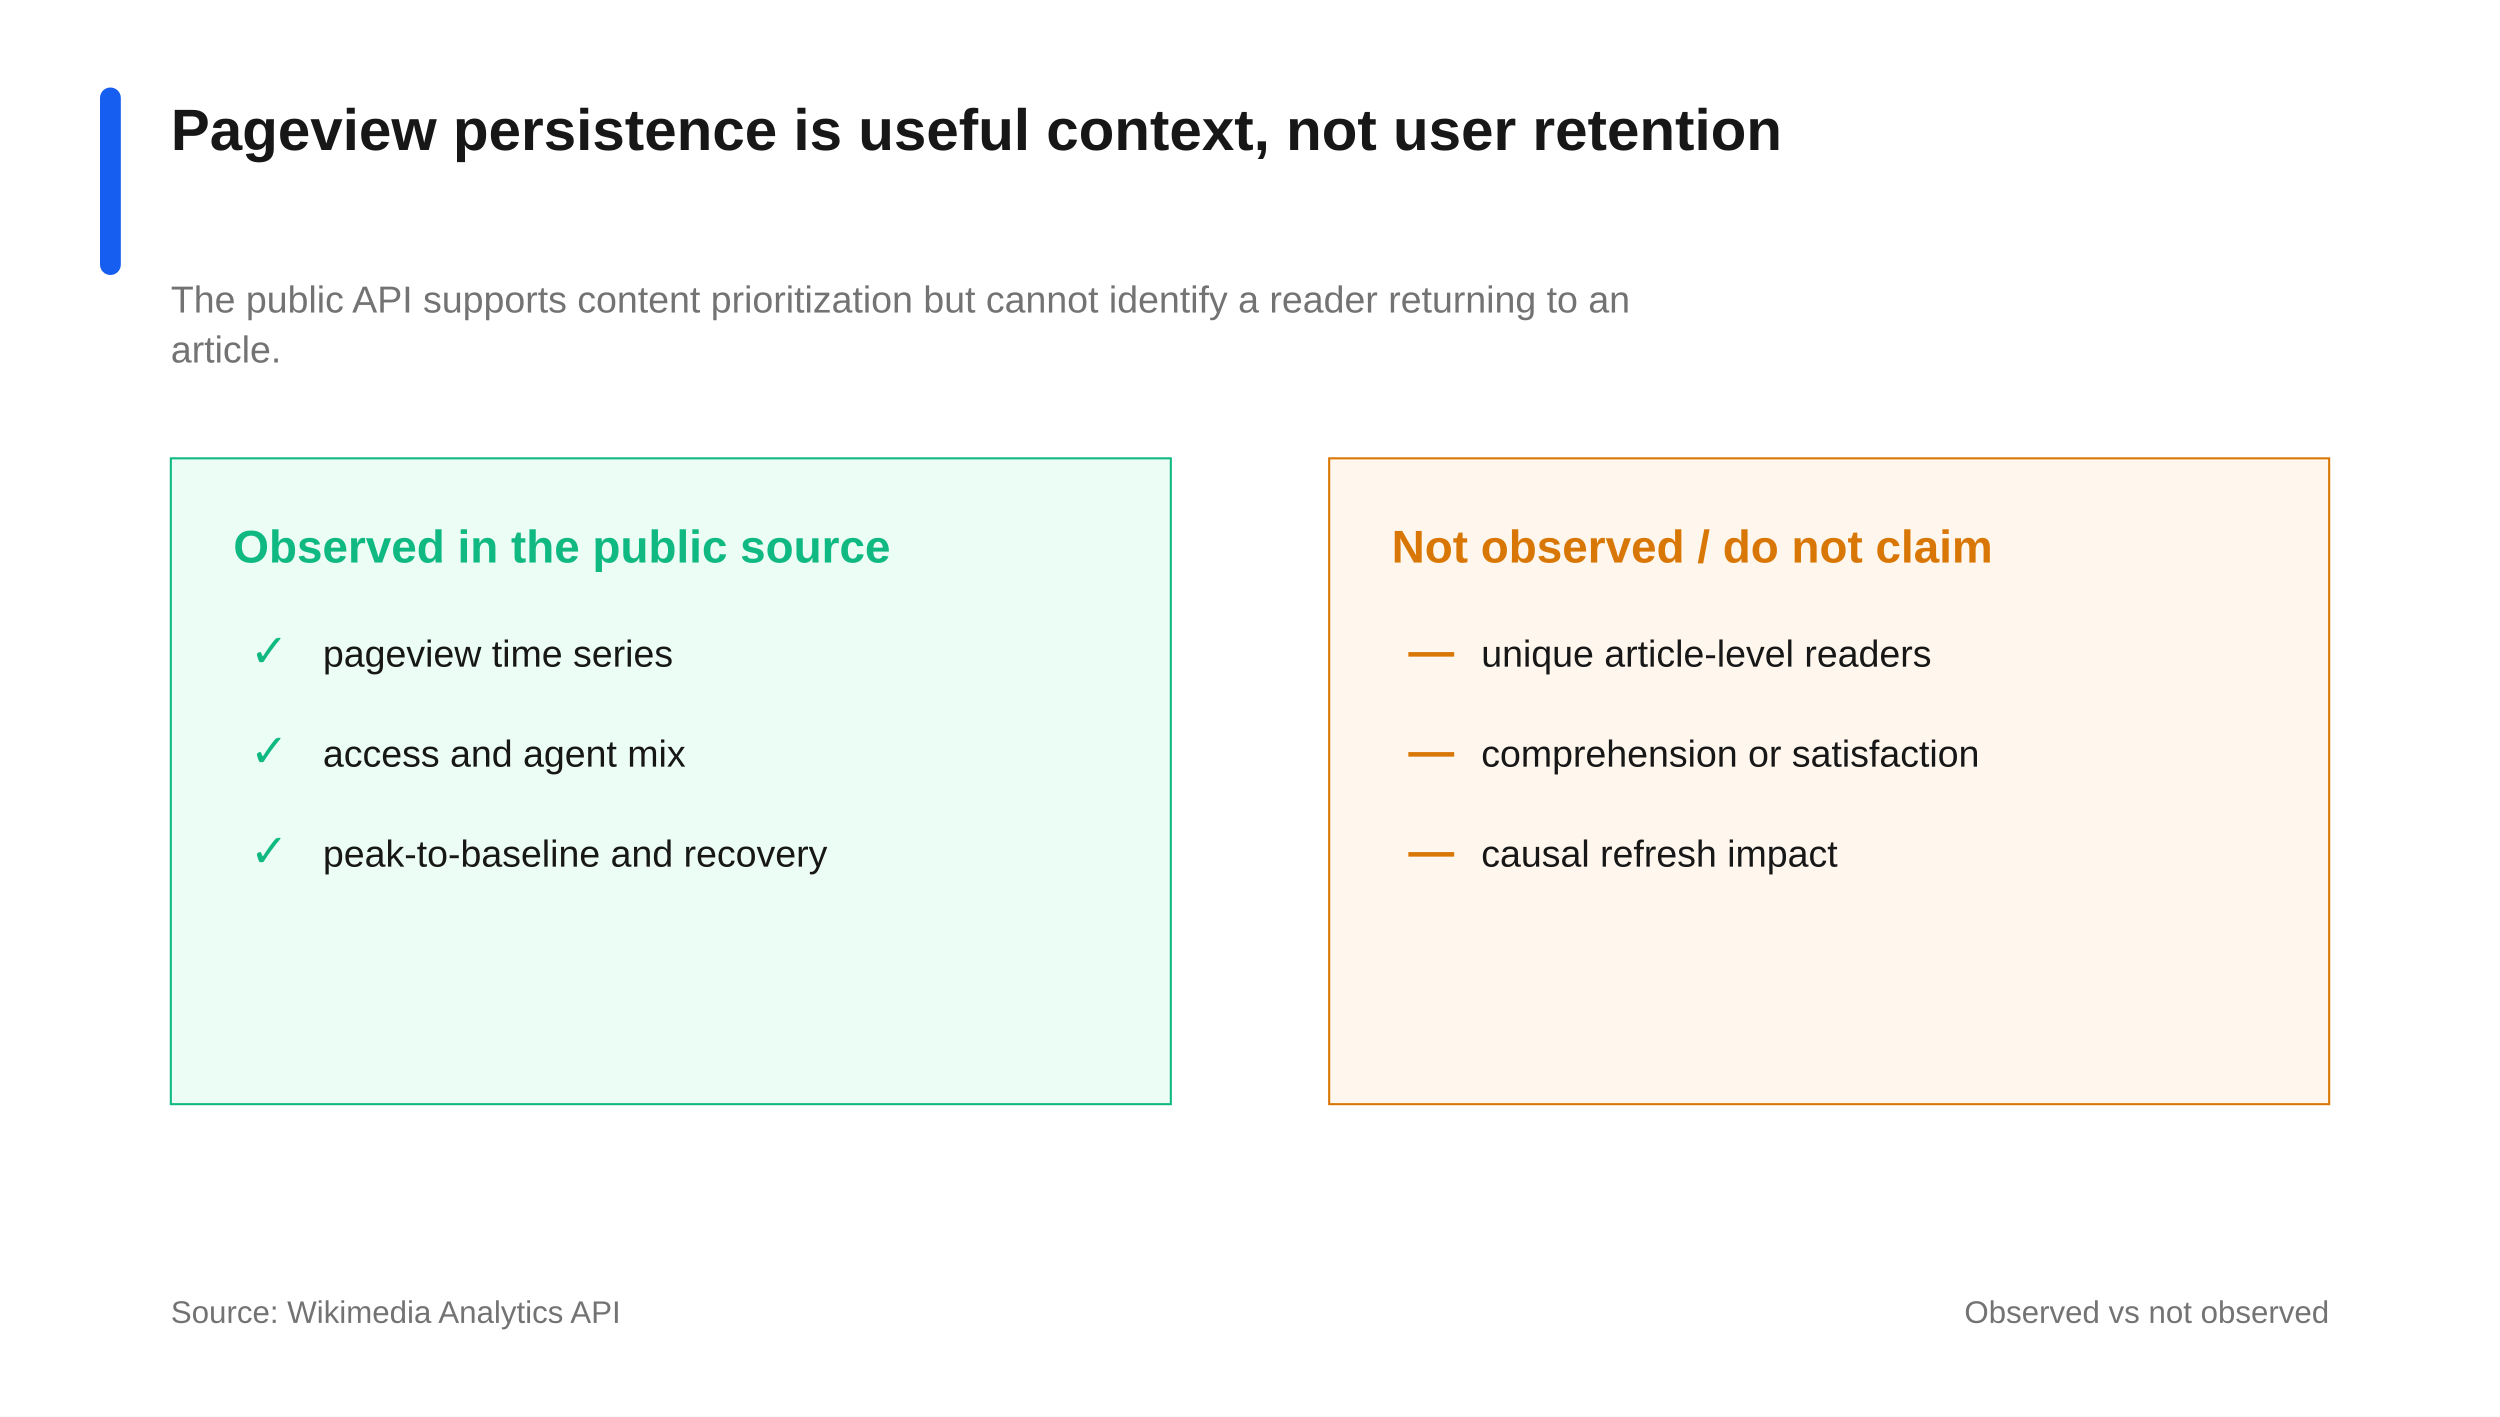
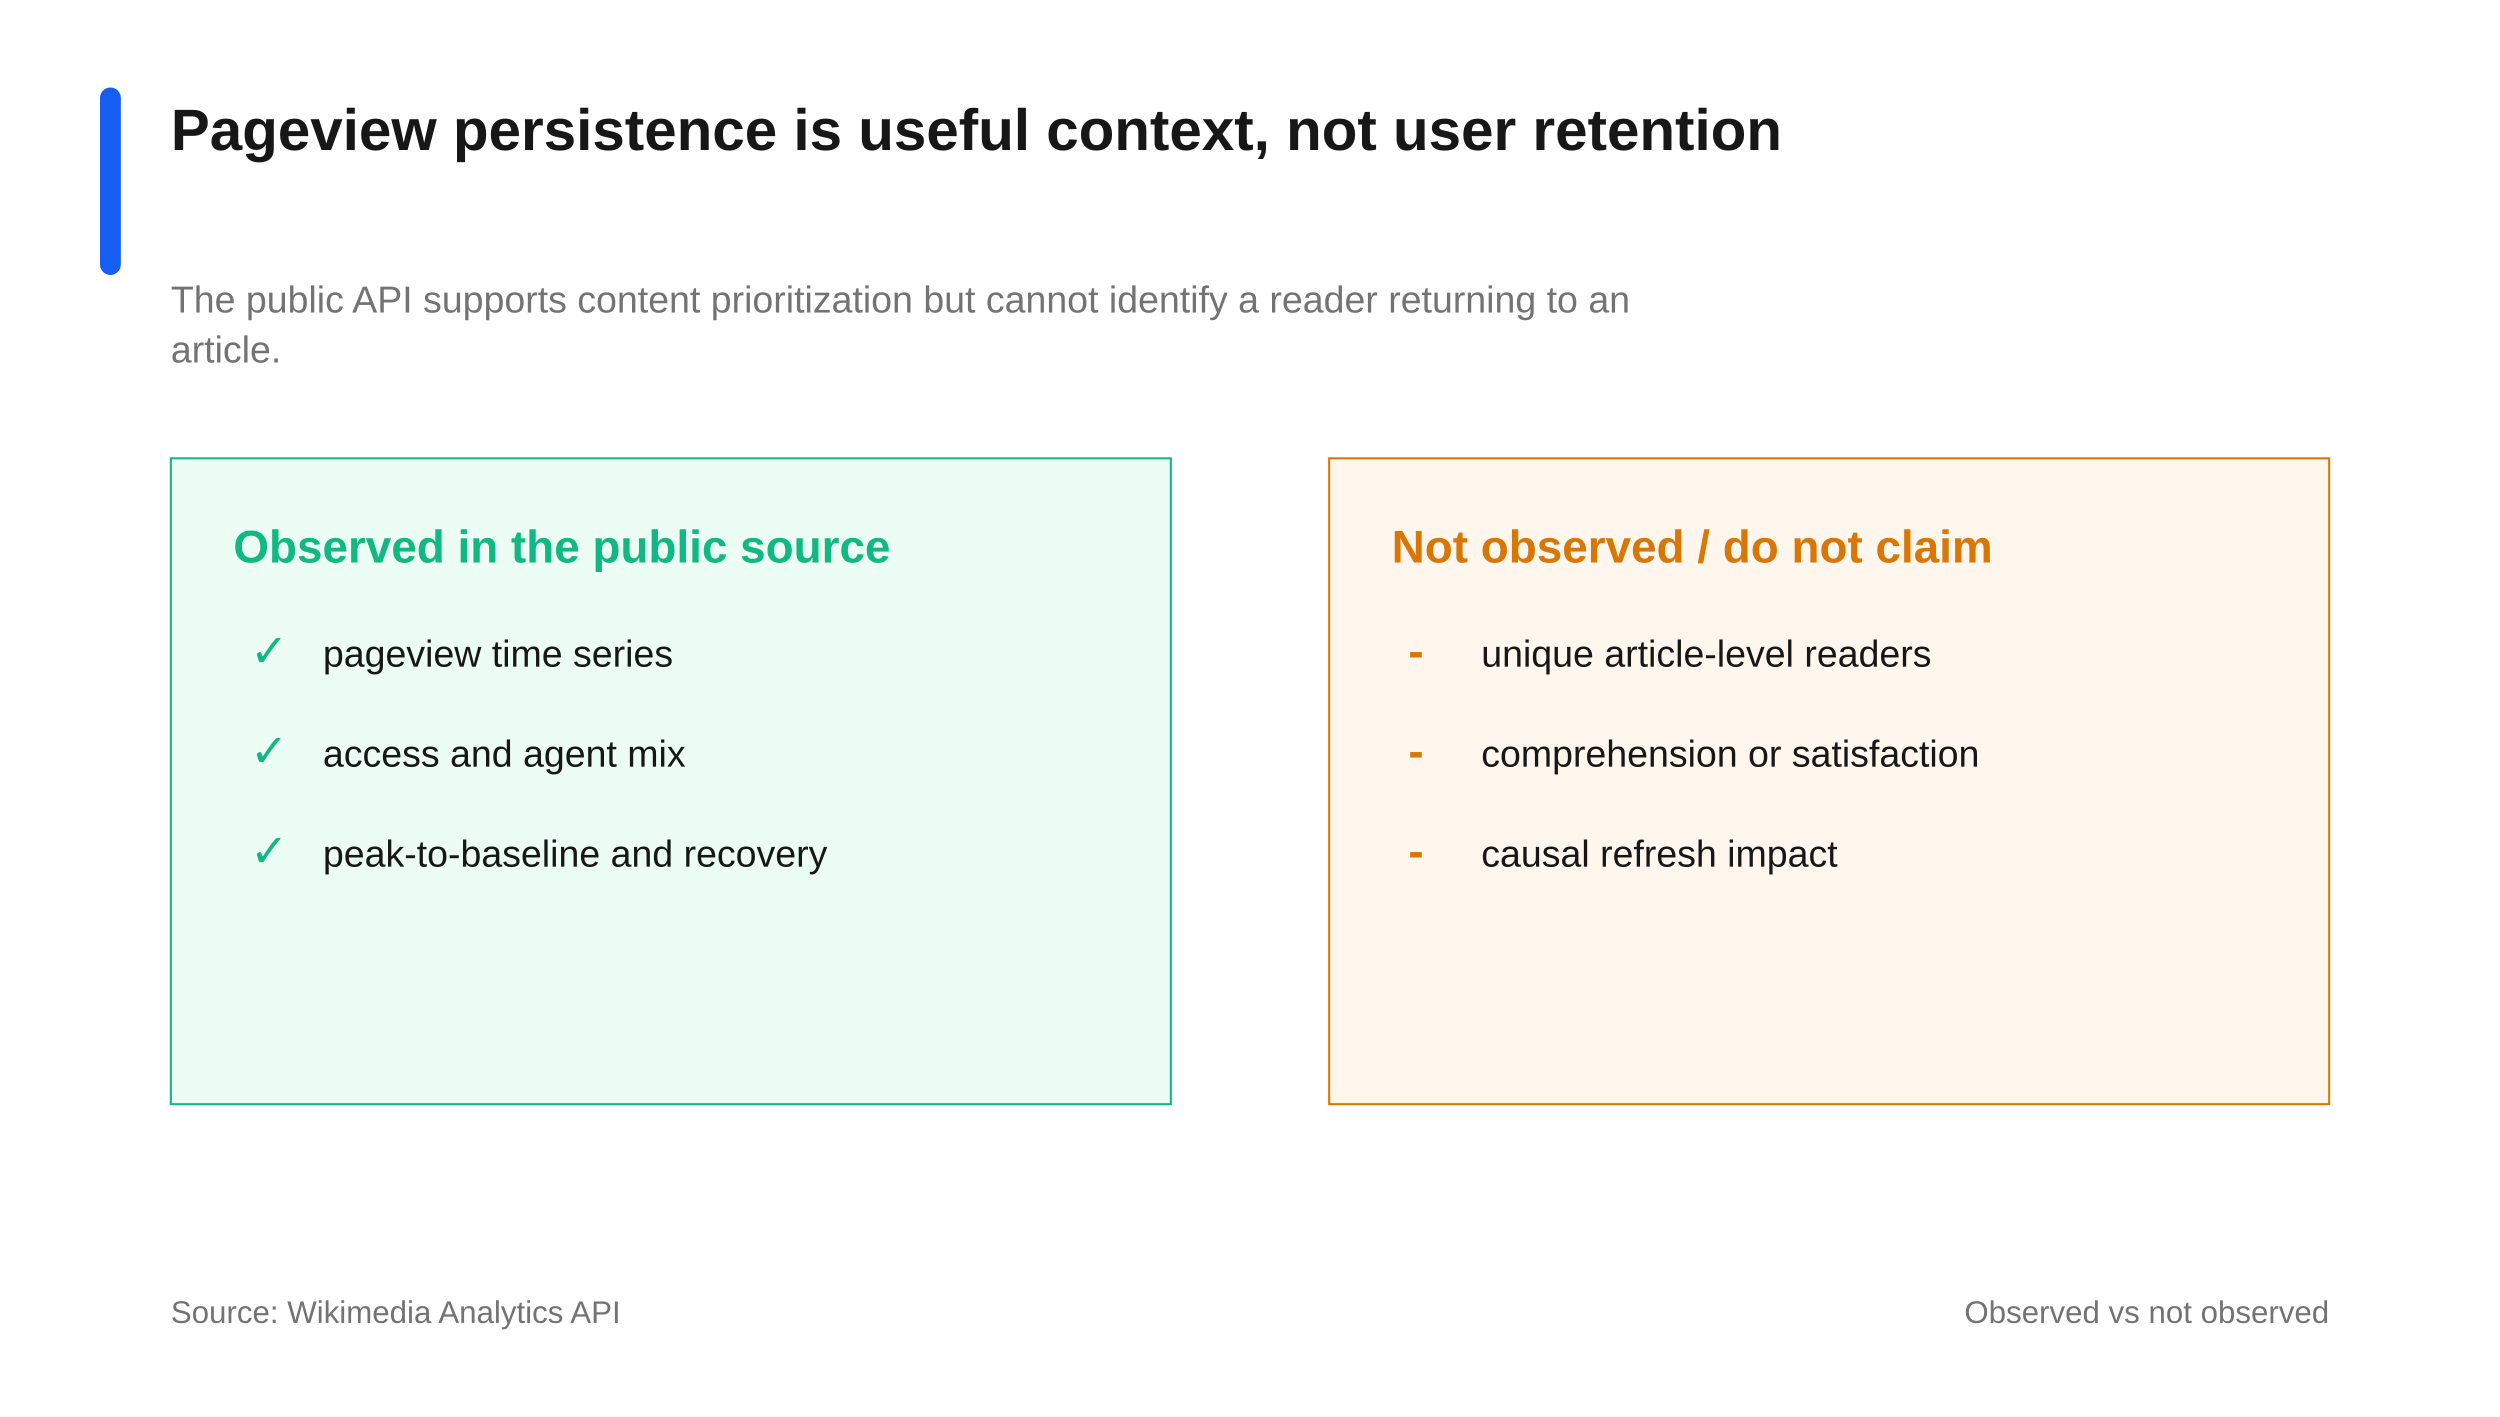
<svg xmlns="http://www.w3.org/2000/svg" width="1200" height="680" viewBox="0 0 1200 680" role="img" aria-labelledby="title desc">
  <rect width="1200" height="680" fill="#ffffff" />
  <rect x="48" y="42" width="10" height="90" rx="5" fill="#155eef" />
  <text x="82" y="72" fill="#171717" font-family="Arial, sans-serif" font-size="28px" font-weight="700" text-anchor="start">Pageview persistence is useful context, not user retention</text>
  <text x="82" y="150" fill="#737373" font-family="Arial, sans-serif" font-size="18px" font-weight="400" text-anchor="start">The public API supports content prioritization but cannot identify a reader returning to an</text>
  <text x="82" y="174" fill="#737373" font-family="Arial, sans-serif" font-size="18px" font-weight="400" text-anchor="start">article.</text>
  <rect x="82" y="220" width="480" height="310" fill="#ecfdf5" stroke="#10b981" />
  <rect x="638" y="220" width="480" height="310" fill="#fff7ed" stroke="#d97706" />
  <text x="112" y="270" fill="#10b981" font-family="Arial, sans-serif" font-size="22px" font-weight="700" text-anchor="start">Observed in the public source</text>
  <text x="668" y="270" fill="#d97706" font-family="Arial, sans-serif" font-size="22px" font-weight="700" text-anchor="start">Not observed / do not claim</text>
  <text x="120" y="320" fill="#10b981" font-family="Arial, sans-serif" font-size="22px" font-weight="700" text-anchor="start">✓</text>
  <text x="155" y="320" fill="#171717" font-family="Arial, sans-serif" font-size="18px" font-weight="400" text-anchor="start">pageview time series</text>
  <text x="120" y="368" fill="#10b981" font-family="Arial, sans-serif" font-size="22px" font-weight="700" text-anchor="start">✓</text>
  <text x="155" y="368" fill="#171717" font-family="Arial, sans-serif" font-size="18px" font-weight="400" text-anchor="start">access and agent mix</text>
  <text x="120" y="416" fill="#10b981" font-family="Arial, sans-serif" font-size="22px" font-weight="700" text-anchor="start">✓</text>
  <text x="155" y="416" fill="#171717" font-family="Arial, sans-serif" font-size="18px" font-weight="400" text-anchor="start">peak-to-baseline and recovery</text>
-   <text x="676" y="320" fill="#d97706" font-family="Arial, sans-serif" font-size="22px" font-weight="700" text-anchor="start">—</text>
+   <text x="676" y="320" fill="#d97706" font-family="Arial, sans-serif" font-size="22px" font-weight="700" text-anchor="start">-</text>
  <text x="711" y="320" fill="#171717" font-family="Arial, sans-serif" font-size="18px" font-weight="400" text-anchor="start">unique article-level readers</text>
-   <text x="676" y="368" fill="#d97706" font-family="Arial, sans-serif" font-size="22px" font-weight="700" text-anchor="start">—</text>
+   <text x="676" y="368" fill="#d97706" font-family="Arial, sans-serif" font-size="22px" font-weight="700" text-anchor="start">-</text>
  <text x="711" y="368" fill="#171717" font-family="Arial, sans-serif" font-size="18px" font-weight="400" text-anchor="start">comprehension or satisfaction</text>
-   <text x="676" y="416" fill="#d97706" font-family="Arial, sans-serif" font-size="22px" font-weight="700" text-anchor="start">—</text>
+   <text x="676" y="416" fill="#d97706" font-family="Arial, sans-serif" font-size="22px" font-weight="700" text-anchor="start">-</text>
  <text x="711" y="416" fill="#171717" font-family="Arial, sans-serif" font-size="18px" font-weight="400" text-anchor="start">causal refresh impact</text>
  <text x="82" y="635" fill="#737373" font-family="Arial, sans-serif" font-size="15px" font-weight="400" text-anchor="start">Source: Wikimedia Analytics API</text>
  <text x="1118" y="635" fill="#737373" font-family="Arial, sans-serif" font-size="15px" font-weight="400" text-anchor="end">Observed vs not observed</text>
</svg>
